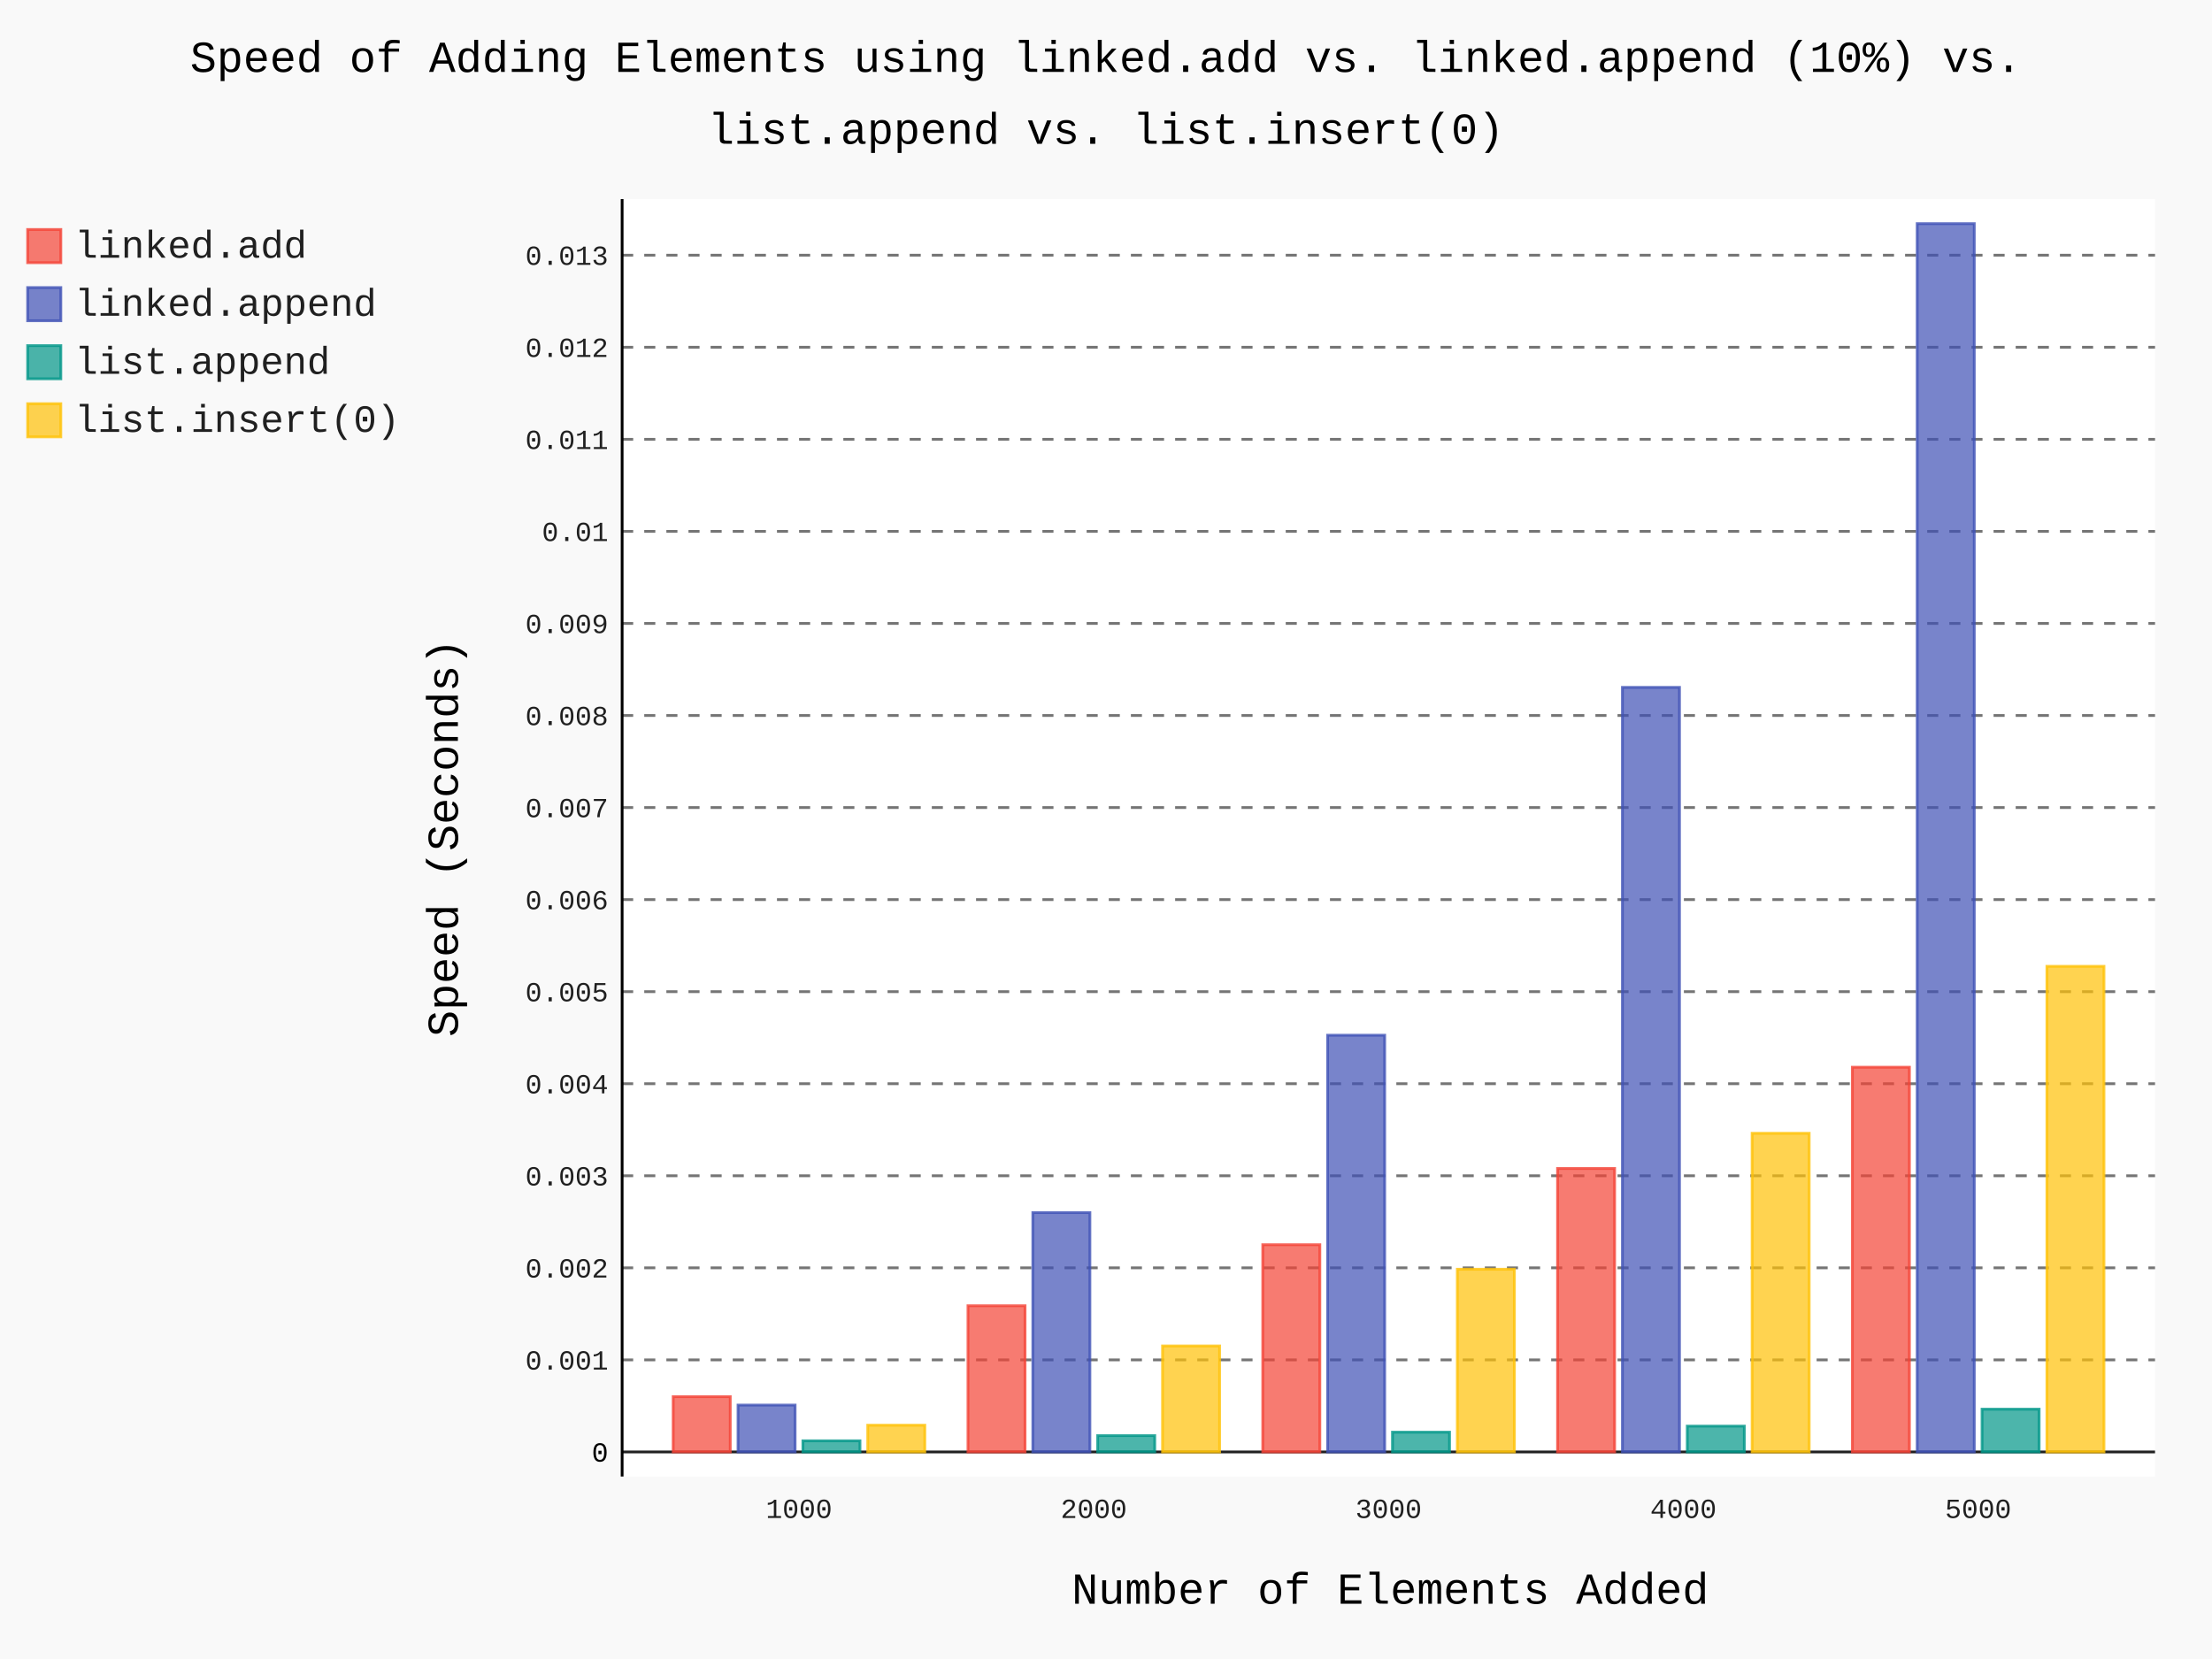
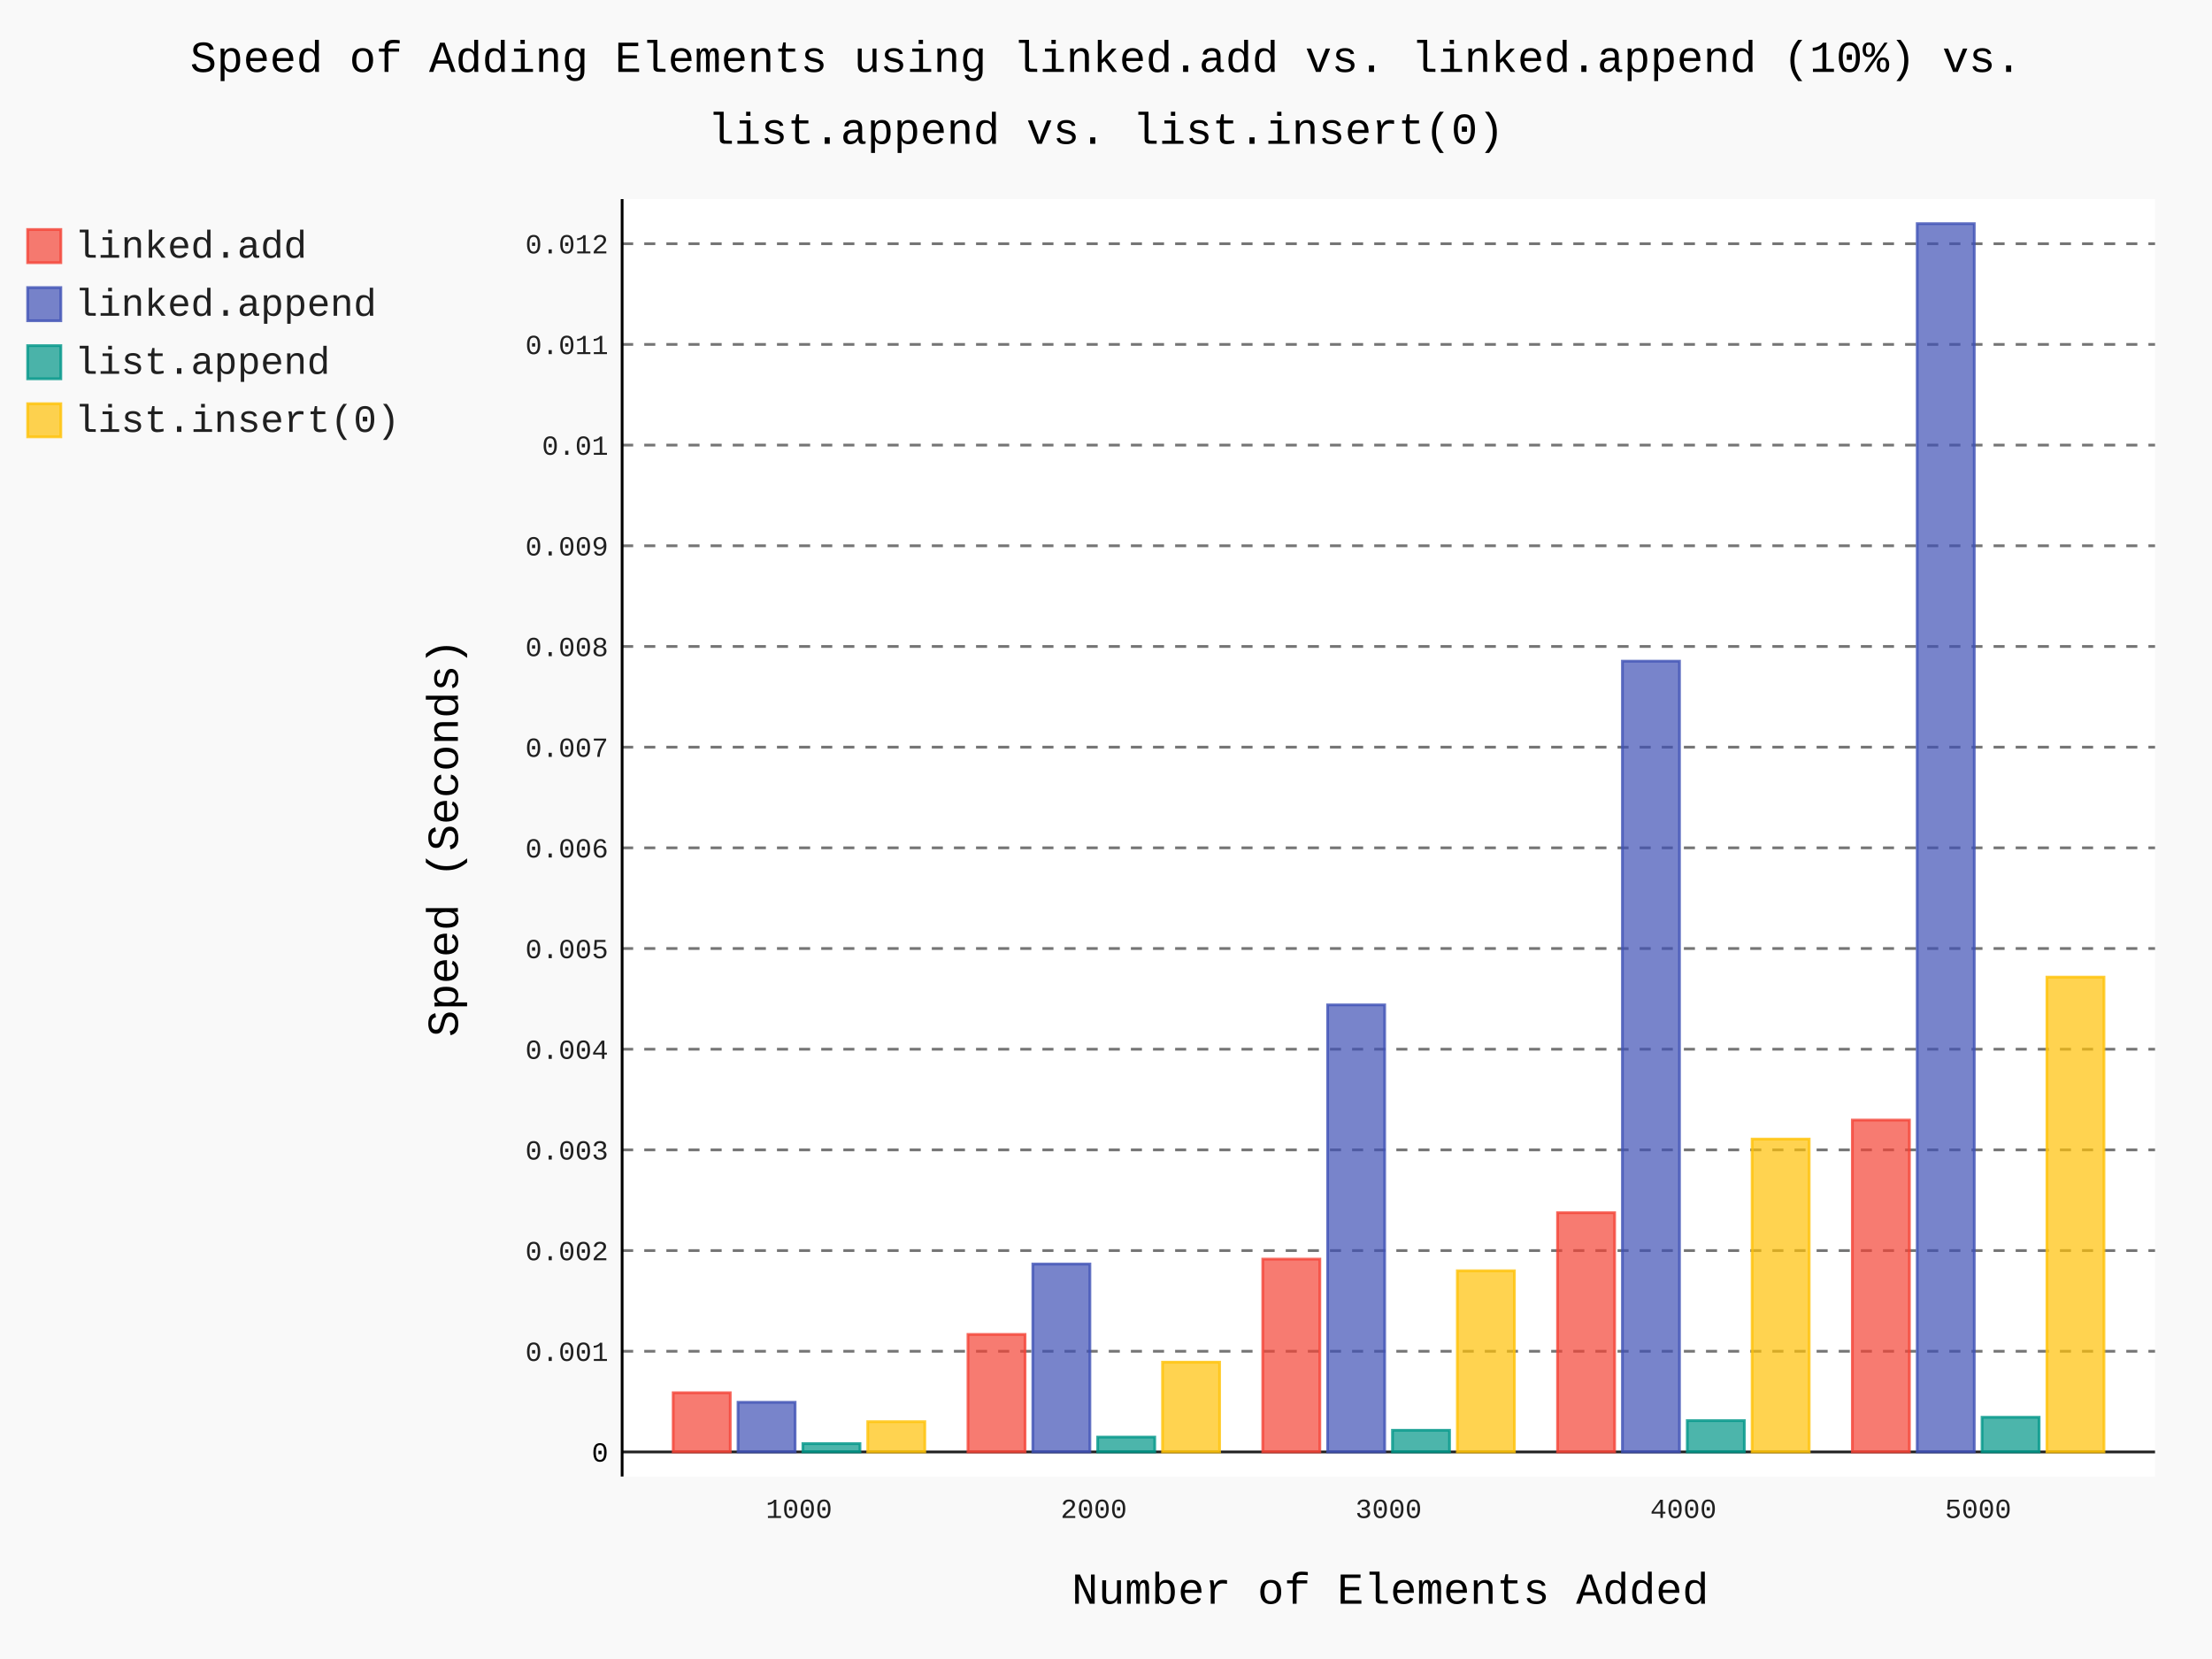
- <svg xmlns="http://www.w3.org/2000/svg" class="pygal-chart" id="chart-61614ea8-e83f-4ce4-878f-9546c1509ccf" viewBox="0 0 800 600">
+ <svg xmlns="http://www.w3.org/2000/svg" class="pygal-chart" id="chart-52bbb2f2-6a06-47bf-8b1c-b68bfe15d965" viewBox="0 0 800 600">
  <defs>
-     <style type="text/css">#chart-61614ea8-e83f-4ce4-878f-9546c1509ccf{-webkit-user-select:none;-webkit-font-smoothing:antialiased;font-family:Consolas,"Liberation Mono",Menlo,Courier,monospace}#chart-61614ea8-e83f-4ce4-878f-9546c1509ccf .title{font-family:Consolas,"Liberation Mono",Menlo,Courier,monospace;font-size:16px}#chart-61614ea8-e83f-4ce4-878f-9546c1509ccf .legends .legend text{font-family:Consolas,"Liberation Mono",Menlo,Courier,monospace;font-size:14px}#chart-61614ea8-e83f-4ce4-878f-9546c1509ccf .axis text{font-family:Consolas,"Liberation Mono",Menlo,Courier,monospace;font-size:10px}#chart-61614ea8-e83f-4ce4-878f-9546c1509ccf .axis text.major{font-family:Consolas,"Liberation Mono",Menlo,Courier,monospace;font-size:10px}#chart-61614ea8-e83f-4ce4-878f-9546c1509ccf .text-overlay text.value{font-family:Consolas,"Liberation Mono",Menlo,Courier,monospace;font-size:16px}#chart-61614ea8-e83f-4ce4-878f-9546c1509ccf .text-overlay text.label{font-family:Consolas,"Liberation Mono",Menlo,Courier,monospace;font-size:10px}#chart-61614ea8-e83f-4ce4-878f-9546c1509ccf .tooltip{font-family:Consolas,"Liberation Mono",Menlo,Courier,monospace;font-size:14px}#chart-61614ea8-e83f-4ce4-878f-9546c1509ccf text.no_data{font-family:Consolas,"Liberation Mono",Menlo,Courier,monospace;font-size:64px}
- #chart-61614ea8-e83f-4ce4-878f-9546c1509ccf{background-color:rgba(249,249,249,1)}#chart-61614ea8-e83f-4ce4-878f-9546c1509ccf path,#chart-61614ea8-e83f-4ce4-878f-9546c1509ccf line,#chart-61614ea8-e83f-4ce4-878f-9546c1509ccf rect,#chart-61614ea8-e83f-4ce4-878f-9546c1509ccf circle{-webkit-transition:150ms;-moz-transition:150ms;transition:150ms}#chart-61614ea8-e83f-4ce4-878f-9546c1509ccf .graph &gt; .background{fill:rgba(249,249,249,1)}#chart-61614ea8-e83f-4ce4-878f-9546c1509ccf .plot &gt; .background{fill:rgba(255,255,255,1)}#chart-61614ea8-e83f-4ce4-878f-9546c1509ccf .graph{fill:rgba(0,0,0,.87)}#chart-61614ea8-e83f-4ce4-878f-9546c1509ccf text.no_data{fill:rgba(0,0,0,1)}#chart-61614ea8-e83f-4ce4-878f-9546c1509ccf .title{fill:rgba(0,0,0,1)}#chart-61614ea8-e83f-4ce4-878f-9546c1509ccf .legends .legend text{fill:rgba(0,0,0,.87)}#chart-61614ea8-e83f-4ce4-878f-9546c1509ccf .legends .legend:hover text{fill:rgba(0,0,0,1)}#chart-61614ea8-e83f-4ce4-878f-9546c1509ccf .axis .line{stroke:rgba(0,0,0,1)}#chart-61614ea8-e83f-4ce4-878f-9546c1509ccf .axis .guide.line{stroke:rgba(0,0,0,.54)}#chart-61614ea8-e83f-4ce4-878f-9546c1509ccf .axis .major.line{stroke:rgba(0,0,0,.87)}#chart-61614ea8-e83f-4ce4-878f-9546c1509ccf .axis text.major{fill:rgba(0,0,0,1)}#chart-61614ea8-e83f-4ce4-878f-9546c1509ccf .axis.y .guides:hover .guide.line,#chart-61614ea8-e83f-4ce4-878f-9546c1509ccf .line-graph .axis.x .guides:hover .guide.line,#chart-61614ea8-e83f-4ce4-878f-9546c1509ccf .stackedline-graph .axis.x .guides:hover .guide.line,#chart-61614ea8-e83f-4ce4-878f-9546c1509ccf .xy-graph .axis.x .guides:hover .guide.line{stroke:rgba(0,0,0,1)}#chart-61614ea8-e83f-4ce4-878f-9546c1509ccf .axis .guides:hover text{fill:rgba(0,0,0,1)}#chart-61614ea8-e83f-4ce4-878f-9546c1509ccf .reactive{fill-opacity:.7;stroke-opacity:.8}#chart-61614ea8-e83f-4ce4-878f-9546c1509ccf .ci{stroke:rgba(0,0,0,.87)}#chart-61614ea8-e83f-4ce4-878f-9546c1509ccf .reactive.active,#chart-61614ea8-e83f-4ce4-878f-9546c1509ccf .active .reactive{fill-opacity:.8;stroke-opacity:.9;stroke-width:4}#chart-61614ea8-e83f-4ce4-878f-9546c1509ccf .ci .reactive.active{stroke-width:1.5}#chart-61614ea8-e83f-4ce4-878f-9546c1509ccf .series text{fill:rgba(0,0,0,1)}#chart-61614ea8-e83f-4ce4-878f-9546c1509ccf .tooltip rect{fill:rgba(255,255,255,1);stroke:rgba(0,0,0,1);-webkit-transition:opacity 150ms;-moz-transition:opacity 150ms;transition:opacity 150ms}#chart-61614ea8-e83f-4ce4-878f-9546c1509ccf .tooltip .label{fill:rgba(0,0,0,.87)}#chart-61614ea8-e83f-4ce4-878f-9546c1509ccf .tooltip .label{fill:rgba(0,0,0,.87)}#chart-61614ea8-e83f-4ce4-878f-9546c1509ccf .tooltip .legend{font-size:.8em;fill:rgba(0,0,0,.54)}#chart-61614ea8-e83f-4ce4-878f-9546c1509ccf .tooltip .x_label{font-size:.6em;fill:rgba(0,0,0,1)}#chart-61614ea8-e83f-4ce4-878f-9546c1509ccf .tooltip .xlink{font-size:.5em;text-decoration:underline}#chart-61614ea8-e83f-4ce4-878f-9546c1509ccf .tooltip .value{font-size:1.5em}#chart-61614ea8-e83f-4ce4-878f-9546c1509ccf .bound{font-size:.5em}#chart-61614ea8-e83f-4ce4-878f-9546c1509ccf .max-value{font-size:.75em;fill:rgba(0,0,0,.54)}#chart-61614ea8-e83f-4ce4-878f-9546c1509ccf .map-element{fill:rgba(255,255,255,1);stroke:rgba(0,0,0,.54) !important}#chart-61614ea8-e83f-4ce4-878f-9546c1509ccf .map-element .reactive{fill-opacity:inherit;stroke-opacity:inherit}#chart-61614ea8-e83f-4ce4-878f-9546c1509ccf .color-0,#chart-61614ea8-e83f-4ce4-878f-9546c1509ccf .color-0 a:visited{stroke:#F44336;fill:#F44336}#chart-61614ea8-e83f-4ce4-878f-9546c1509ccf .color-1,#chart-61614ea8-e83f-4ce4-878f-9546c1509ccf .color-1 a:visited{stroke:#3F51B5;fill:#3F51B5}#chart-61614ea8-e83f-4ce4-878f-9546c1509ccf .color-2,#chart-61614ea8-e83f-4ce4-878f-9546c1509ccf .color-2 a:visited{stroke:#009688;fill:#009688}#chart-61614ea8-e83f-4ce4-878f-9546c1509ccf .color-3,#chart-61614ea8-e83f-4ce4-878f-9546c1509ccf .color-3 a:visited{stroke:#FFC107;fill:#FFC107}#chart-61614ea8-e83f-4ce4-878f-9546c1509ccf .text-overlay .color-0 text{fill:black}#chart-61614ea8-e83f-4ce4-878f-9546c1509ccf .text-overlay .color-1 text{fill:black}#chart-61614ea8-e83f-4ce4-878f-9546c1509ccf .text-overlay .color-2 text{fill:black}#chart-61614ea8-e83f-4ce4-878f-9546c1509ccf .text-overlay .color-3 text{fill:black}
- #chart-61614ea8-e83f-4ce4-878f-9546c1509ccf text.no_data{text-anchor:middle}#chart-61614ea8-e83f-4ce4-878f-9546c1509ccf .guide.line{fill:none}#chart-61614ea8-e83f-4ce4-878f-9546c1509ccf .centered{text-anchor:middle}#chart-61614ea8-e83f-4ce4-878f-9546c1509ccf .title{text-anchor:middle}#chart-61614ea8-e83f-4ce4-878f-9546c1509ccf .legends .legend text{fill-opacity:1}#chart-61614ea8-e83f-4ce4-878f-9546c1509ccf .axis.x text{text-anchor:middle}#chart-61614ea8-e83f-4ce4-878f-9546c1509ccf .axis.x:not(.web) text[transform]{text-anchor:start}#chart-61614ea8-e83f-4ce4-878f-9546c1509ccf .axis.x:not(.web) text[transform].backwards{text-anchor:end}#chart-61614ea8-e83f-4ce4-878f-9546c1509ccf .axis.y text{text-anchor:end}#chart-61614ea8-e83f-4ce4-878f-9546c1509ccf .axis.y text[transform].backwards{text-anchor:start}#chart-61614ea8-e83f-4ce4-878f-9546c1509ccf .axis.y2 text{text-anchor:start}#chart-61614ea8-e83f-4ce4-878f-9546c1509ccf .axis.y2 text[transform].backwards{text-anchor:end}#chart-61614ea8-e83f-4ce4-878f-9546c1509ccf .axis .guide.line{stroke-dasharray:4,4}#chart-61614ea8-e83f-4ce4-878f-9546c1509ccf .axis .major.guide.line{stroke-dasharray:6,6}#chart-61614ea8-e83f-4ce4-878f-9546c1509ccf .horizontal .axis.y .guide.line,#chart-61614ea8-e83f-4ce4-878f-9546c1509ccf .horizontal .axis.y2 .guide.line,#chart-61614ea8-e83f-4ce4-878f-9546c1509ccf .vertical .axis.x .guide.line{opacity:0}#chart-61614ea8-e83f-4ce4-878f-9546c1509ccf .horizontal .axis.always_show .guide.line,#chart-61614ea8-e83f-4ce4-878f-9546c1509ccf .vertical .axis.always_show .guide.line{opacity:1 !important}#chart-61614ea8-e83f-4ce4-878f-9546c1509ccf .axis.y .guides:hover .guide.line,#chart-61614ea8-e83f-4ce4-878f-9546c1509ccf .axis.y2 .guides:hover .guide.line,#chart-61614ea8-e83f-4ce4-878f-9546c1509ccf .axis.x .guides:hover .guide.line{opacity:1}#chart-61614ea8-e83f-4ce4-878f-9546c1509ccf .axis .guides:hover text{opacity:1}#chart-61614ea8-e83f-4ce4-878f-9546c1509ccf .nofill{fill:none}#chart-61614ea8-e83f-4ce4-878f-9546c1509ccf .subtle-fill{fill-opacity:.2}#chart-61614ea8-e83f-4ce4-878f-9546c1509ccf .dot{stroke-width:1px;fill-opacity:1}#chart-61614ea8-e83f-4ce4-878f-9546c1509ccf .dot.active{stroke-width:5px}#chart-61614ea8-e83f-4ce4-878f-9546c1509ccf .dot.negative{fill:transparent}#chart-61614ea8-e83f-4ce4-878f-9546c1509ccf text,#chart-61614ea8-e83f-4ce4-878f-9546c1509ccf tspan{stroke:none !important}#chart-61614ea8-e83f-4ce4-878f-9546c1509ccf .series text.active{opacity:1}#chart-61614ea8-e83f-4ce4-878f-9546c1509ccf .tooltip rect{fill-opacity:.95;stroke-width:.5}#chart-61614ea8-e83f-4ce4-878f-9546c1509ccf .tooltip text{fill-opacity:1}#chart-61614ea8-e83f-4ce4-878f-9546c1509ccf .showable{visibility:hidden}#chart-61614ea8-e83f-4ce4-878f-9546c1509ccf .showable.shown{visibility:visible}#chart-61614ea8-e83f-4ce4-878f-9546c1509ccf .gauge-background{fill:rgba(229,229,229,1);stroke:none}#chart-61614ea8-e83f-4ce4-878f-9546c1509ccf .bg-lines{stroke:rgba(249,249,249,1);stroke-width:2px}</style>
+     <style type="text/css">#chart-52bbb2f2-6a06-47bf-8b1c-b68bfe15d965{-webkit-user-select:none;-webkit-font-smoothing:antialiased;font-family:Consolas,"Liberation Mono",Menlo,Courier,monospace}#chart-52bbb2f2-6a06-47bf-8b1c-b68bfe15d965 .title{font-family:Consolas,"Liberation Mono",Menlo,Courier,monospace;font-size:16px}#chart-52bbb2f2-6a06-47bf-8b1c-b68bfe15d965 .legends .legend text{font-family:Consolas,"Liberation Mono",Menlo,Courier,monospace;font-size:14px}#chart-52bbb2f2-6a06-47bf-8b1c-b68bfe15d965 .axis text{font-family:Consolas,"Liberation Mono",Menlo,Courier,monospace;font-size:10px}#chart-52bbb2f2-6a06-47bf-8b1c-b68bfe15d965 .axis text.major{font-family:Consolas,"Liberation Mono",Menlo,Courier,monospace;font-size:10px}#chart-52bbb2f2-6a06-47bf-8b1c-b68bfe15d965 .text-overlay text.value{font-family:Consolas,"Liberation Mono",Menlo,Courier,monospace;font-size:16px}#chart-52bbb2f2-6a06-47bf-8b1c-b68bfe15d965 .text-overlay text.label{font-family:Consolas,"Liberation Mono",Menlo,Courier,monospace;font-size:10px}#chart-52bbb2f2-6a06-47bf-8b1c-b68bfe15d965 .tooltip{font-family:Consolas,"Liberation Mono",Menlo,Courier,monospace;font-size:14px}#chart-52bbb2f2-6a06-47bf-8b1c-b68bfe15d965 text.no_data{font-family:Consolas,"Liberation Mono",Menlo,Courier,monospace;font-size:64px}
+ #chart-52bbb2f2-6a06-47bf-8b1c-b68bfe15d965{background-color:rgba(249,249,249,1)}#chart-52bbb2f2-6a06-47bf-8b1c-b68bfe15d965 path,#chart-52bbb2f2-6a06-47bf-8b1c-b68bfe15d965 line,#chart-52bbb2f2-6a06-47bf-8b1c-b68bfe15d965 rect,#chart-52bbb2f2-6a06-47bf-8b1c-b68bfe15d965 circle{-webkit-transition:150ms;-moz-transition:150ms;transition:150ms}#chart-52bbb2f2-6a06-47bf-8b1c-b68bfe15d965 .graph &gt; .background{fill:rgba(249,249,249,1)}#chart-52bbb2f2-6a06-47bf-8b1c-b68bfe15d965 .plot &gt; .background{fill:rgba(255,255,255,1)}#chart-52bbb2f2-6a06-47bf-8b1c-b68bfe15d965 .graph{fill:rgba(0,0,0,.87)}#chart-52bbb2f2-6a06-47bf-8b1c-b68bfe15d965 text.no_data{fill:rgba(0,0,0,1)}#chart-52bbb2f2-6a06-47bf-8b1c-b68bfe15d965 .title{fill:rgba(0,0,0,1)}#chart-52bbb2f2-6a06-47bf-8b1c-b68bfe15d965 .legends .legend text{fill:rgba(0,0,0,.87)}#chart-52bbb2f2-6a06-47bf-8b1c-b68bfe15d965 .legends .legend:hover text{fill:rgba(0,0,0,1)}#chart-52bbb2f2-6a06-47bf-8b1c-b68bfe15d965 .axis .line{stroke:rgba(0,0,0,1)}#chart-52bbb2f2-6a06-47bf-8b1c-b68bfe15d965 .axis .guide.line{stroke:rgba(0,0,0,.54)}#chart-52bbb2f2-6a06-47bf-8b1c-b68bfe15d965 .axis .major.line{stroke:rgba(0,0,0,.87)}#chart-52bbb2f2-6a06-47bf-8b1c-b68bfe15d965 .axis text.major{fill:rgba(0,0,0,1)}#chart-52bbb2f2-6a06-47bf-8b1c-b68bfe15d965 .axis.y .guides:hover .guide.line,#chart-52bbb2f2-6a06-47bf-8b1c-b68bfe15d965 .line-graph .axis.x .guides:hover .guide.line,#chart-52bbb2f2-6a06-47bf-8b1c-b68bfe15d965 .stackedline-graph .axis.x .guides:hover .guide.line,#chart-52bbb2f2-6a06-47bf-8b1c-b68bfe15d965 .xy-graph .axis.x .guides:hover .guide.line{stroke:rgba(0,0,0,1)}#chart-52bbb2f2-6a06-47bf-8b1c-b68bfe15d965 .axis .guides:hover text{fill:rgba(0,0,0,1)}#chart-52bbb2f2-6a06-47bf-8b1c-b68bfe15d965 .reactive{fill-opacity:.7;stroke-opacity:.8}#chart-52bbb2f2-6a06-47bf-8b1c-b68bfe15d965 .ci{stroke:rgba(0,0,0,.87)}#chart-52bbb2f2-6a06-47bf-8b1c-b68bfe15d965 .reactive.active,#chart-52bbb2f2-6a06-47bf-8b1c-b68bfe15d965 .active .reactive{fill-opacity:.8;stroke-opacity:.9;stroke-width:4}#chart-52bbb2f2-6a06-47bf-8b1c-b68bfe15d965 .ci .reactive.active{stroke-width:1.5}#chart-52bbb2f2-6a06-47bf-8b1c-b68bfe15d965 .series text{fill:rgba(0,0,0,1)}#chart-52bbb2f2-6a06-47bf-8b1c-b68bfe15d965 .tooltip rect{fill:rgba(255,255,255,1);stroke:rgba(0,0,0,1);-webkit-transition:opacity 150ms;-moz-transition:opacity 150ms;transition:opacity 150ms}#chart-52bbb2f2-6a06-47bf-8b1c-b68bfe15d965 .tooltip .label{fill:rgba(0,0,0,.87)}#chart-52bbb2f2-6a06-47bf-8b1c-b68bfe15d965 .tooltip .label{fill:rgba(0,0,0,.87)}#chart-52bbb2f2-6a06-47bf-8b1c-b68bfe15d965 .tooltip .legend{font-size:.8em;fill:rgba(0,0,0,.54)}#chart-52bbb2f2-6a06-47bf-8b1c-b68bfe15d965 .tooltip .x_label{font-size:.6em;fill:rgba(0,0,0,1)}#chart-52bbb2f2-6a06-47bf-8b1c-b68bfe15d965 .tooltip .xlink{font-size:.5em;text-decoration:underline}#chart-52bbb2f2-6a06-47bf-8b1c-b68bfe15d965 .tooltip .value{font-size:1.5em}#chart-52bbb2f2-6a06-47bf-8b1c-b68bfe15d965 .bound{font-size:.5em}#chart-52bbb2f2-6a06-47bf-8b1c-b68bfe15d965 .max-value{font-size:.75em;fill:rgba(0,0,0,.54)}#chart-52bbb2f2-6a06-47bf-8b1c-b68bfe15d965 .map-element{fill:rgba(255,255,255,1);stroke:rgba(0,0,0,.54) !important}#chart-52bbb2f2-6a06-47bf-8b1c-b68bfe15d965 .map-element .reactive{fill-opacity:inherit;stroke-opacity:inherit}#chart-52bbb2f2-6a06-47bf-8b1c-b68bfe15d965 .color-0,#chart-52bbb2f2-6a06-47bf-8b1c-b68bfe15d965 .color-0 a:visited{stroke:#F44336;fill:#F44336}#chart-52bbb2f2-6a06-47bf-8b1c-b68bfe15d965 .color-1,#chart-52bbb2f2-6a06-47bf-8b1c-b68bfe15d965 .color-1 a:visited{stroke:#3F51B5;fill:#3F51B5}#chart-52bbb2f2-6a06-47bf-8b1c-b68bfe15d965 .color-2,#chart-52bbb2f2-6a06-47bf-8b1c-b68bfe15d965 .color-2 a:visited{stroke:#009688;fill:#009688}#chart-52bbb2f2-6a06-47bf-8b1c-b68bfe15d965 .color-3,#chart-52bbb2f2-6a06-47bf-8b1c-b68bfe15d965 .color-3 a:visited{stroke:#FFC107;fill:#FFC107}#chart-52bbb2f2-6a06-47bf-8b1c-b68bfe15d965 .text-overlay .color-0 text{fill:black}#chart-52bbb2f2-6a06-47bf-8b1c-b68bfe15d965 .text-overlay .color-1 text{fill:black}#chart-52bbb2f2-6a06-47bf-8b1c-b68bfe15d965 .text-overlay .color-2 text{fill:black}#chart-52bbb2f2-6a06-47bf-8b1c-b68bfe15d965 .text-overlay .color-3 text{fill:black}
+ #chart-52bbb2f2-6a06-47bf-8b1c-b68bfe15d965 text.no_data{text-anchor:middle}#chart-52bbb2f2-6a06-47bf-8b1c-b68bfe15d965 .guide.line{fill:none}#chart-52bbb2f2-6a06-47bf-8b1c-b68bfe15d965 .centered{text-anchor:middle}#chart-52bbb2f2-6a06-47bf-8b1c-b68bfe15d965 .title{text-anchor:middle}#chart-52bbb2f2-6a06-47bf-8b1c-b68bfe15d965 .legends .legend text{fill-opacity:1}#chart-52bbb2f2-6a06-47bf-8b1c-b68bfe15d965 .axis.x text{text-anchor:middle}#chart-52bbb2f2-6a06-47bf-8b1c-b68bfe15d965 .axis.x:not(.web) text[transform]{text-anchor:start}#chart-52bbb2f2-6a06-47bf-8b1c-b68bfe15d965 .axis.x:not(.web) text[transform].backwards{text-anchor:end}#chart-52bbb2f2-6a06-47bf-8b1c-b68bfe15d965 .axis.y text{text-anchor:end}#chart-52bbb2f2-6a06-47bf-8b1c-b68bfe15d965 .axis.y text[transform].backwards{text-anchor:start}#chart-52bbb2f2-6a06-47bf-8b1c-b68bfe15d965 .axis.y2 text{text-anchor:start}#chart-52bbb2f2-6a06-47bf-8b1c-b68bfe15d965 .axis.y2 text[transform].backwards{text-anchor:end}#chart-52bbb2f2-6a06-47bf-8b1c-b68bfe15d965 .axis .guide.line{stroke-dasharray:4,4}#chart-52bbb2f2-6a06-47bf-8b1c-b68bfe15d965 .axis .major.guide.line{stroke-dasharray:6,6}#chart-52bbb2f2-6a06-47bf-8b1c-b68bfe15d965 .horizontal .axis.y .guide.line,#chart-52bbb2f2-6a06-47bf-8b1c-b68bfe15d965 .horizontal .axis.y2 .guide.line,#chart-52bbb2f2-6a06-47bf-8b1c-b68bfe15d965 .vertical .axis.x .guide.line{opacity:0}#chart-52bbb2f2-6a06-47bf-8b1c-b68bfe15d965 .horizontal .axis.always_show .guide.line,#chart-52bbb2f2-6a06-47bf-8b1c-b68bfe15d965 .vertical .axis.always_show .guide.line{opacity:1 !important}#chart-52bbb2f2-6a06-47bf-8b1c-b68bfe15d965 .axis.y .guides:hover .guide.line,#chart-52bbb2f2-6a06-47bf-8b1c-b68bfe15d965 .axis.y2 .guides:hover .guide.line,#chart-52bbb2f2-6a06-47bf-8b1c-b68bfe15d965 .axis.x .guides:hover .guide.line{opacity:1}#chart-52bbb2f2-6a06-47bf-8b1c-b68bfe15d965 .axis .guides:hover text{opacity:1}#chart-52bbb2f2-6a06-47bf-8b1c-b68bfe15d965 .nofill{fill:none}#chart-52bbb2f2-6a06-47bf-8b1c-b68bfe15d965 .subtle-fill{fill-opacity:.2}#chart-52bbb2f2-6a06-47bf-8b1c-b68bfe15d965 .dot{stroke-width:1px;fill-opacity:1}#chart-52bbb2f2-6a06-47bf-8b1c-b68bfe15d965 .dot.active{stroke-width:5px}#chart-52bbb2f2-6a06-47bf-8b1c-b68bfe15d965 .dot.negative{fill:transparent}#chart-52bbb2f2-6a06-47bf-8b1c-b68bfe15d965 text,#chart-52bbb2f2-6a06-47bf-8b1c-b68bfe15d965 tspan{stroke:none !important}#chart-52bbb2f2-6a06-47bf-8b1c-b68bfe15d965 .series text.active{opacity:1}#chart-52bbb2f2-6a06-47bf-8b1c-b68bfe15d965 .tooltip rect{fill-opacity:.95;stroke-width:.5}#chart-52bbb2f2-6a06-47bf-8b1c-b68bfe15d965 .tooltip text{fill-opacity:1}#chart-52bbb2f2-6a06-47bf-8b1c-b68bfe15d965 .showable{visibility:hidden}#chart-52bbb2f2-6a06-47bf-8b1c-b68bfe15d965 .showable.shown{visibility:visible}#chart-52bbb2f2-6a06-47bf-8b1c-b68bfe15d965 .gauge-background{fill:rgba(229,229,229,1);stroke:none}#chart-52bbb2f2-6a06-47bf-8b1c-b68bfe15d965 .bg-lines{stroke:rgba(249,249,249,1);stroke-width:2px}</style>
  </defs>
  <g class="graph bar-graph vertical">
    <rect class="background" height="600" width="800" x="0" y="0" />
    <g class="plot" transform="translate(225, 72)">
      <rect class="background" height="462" width="554.4" x="0" y="0" />
      <g class="axis y always_show">
        <g class="guides">
          <path class="axis major line" d="M0 453.115 h554.4" />
          <text class="major" x="-5" y="456.615">0</text>
        </g>
        <g class="guides">
-           <path class="guide line" d="M0 419.821 h554.4" />
-           <text class="" x="-5" y="423.321">0.001</text>
-         </g>
-         <g class="guides">
-           <path class="guide line" d="M0 386.528 h554.4" />
-           <text class="" x="-5" y="390.028">0.002</text>
-         </g>
-         <g class="guides">
-           <path class="guide line" d="M0 353.234 h554.4" />
-           <text class="" x="-5" y="356.734">0.003</text>
-         </g>
-         <g class="guides">
-           <path class="guide line" d="M0 319.94 h554.4" />
-           <text class="" x="-5" y="323.44">0.004</text>
-         </g>
-         <g class="guides">
-           <path class="guide line" d="M0 286.646 h554.4" />
-           <text class="" x="-5" y="290.146">0.005</text>
-         </g>
-         <g class="guides">
-           <path class="guide line" d="M0 253.352 h554.4" />
-           <text class="" x="-5" y="256.852">0.006</text>
-         </g>
-         <g class="guides">
-           <path class="guide line" d="M0 220.058 h554.4" />
-           <text class="" x="-5" y="223.558">0.007</text>
-         </g>
-         <g class="guides">
-           <path class="guide line" d="M0 186.764 h554.4" />
-           <text class="" x="-5" y="190.264">0.008</text>
-         </g>
-         <g class="guides">
-           <path class="guide line" d="M0 153.47 h554.4" />
-           <text class="" x="-5" y="156.97">0.009</text>
-         </g>
-         <g class="guides">
-           <path class="guide line" d="M0 120.176 h554.4" />
-           <text class="" x="-5" y="123.676">0.01</text>
-         </g>
-         <g class="guides">
-           <path class="guide line" d="M0 86.882 h554.4" />
-           <text class="" x="-5" y="90.382">0.011</text>
-         </g>
-         <g class="guides">
-           <path class="guide line" d="M0 53.588 h554.4" />
-           <text class="" x="-5" y="57.088">0.012</text>
-         </g>
-         <g class="guides">
-           <path class="guide line" d="M0 20.294 h554.4" />
-           <text class="" x="-5" y="23.794">0.013</text>
+           <path class="guide line" d="M0 416.701 h554.4" />
+           <text class="" x="-5" y="420.201">0.001</text>
+         </g>
+         <g class="guides">
+           <path class="guide line" d="M0 380.287 h554.4" />
+           <text class="" x="-5" y="383.787">0.002</text>
+         </g>
+         <g class="guides">
+           <path class="guide line" d="M0 343.873 h554.4" />
+           <text class="" x="-5" y="347.373">0.003</text>
+         </g>
+         <g class="guides">
+           <path class="guide line" d="M0 307.459 h554.4" />
+           <text class="" x="-5" y="310.959">0.004</text>
+         </g>
+         <g class="guides">
+           <path class="guide line" d="M0 271.045 h554.4" />
+           <text class="" x="-5" y="274.545">0.005</text>
+         </g>
+         <g class="guides">
+           <path class="guide line" d="M0 234.631 h554.4" />
+           <text class="" x="-5" y="238.131">0.006</text>
+         </g>
+         <g class="guides">
+           <path class="guide line" d="M0 198.218 h554.4" />
+           <text class="" x="-5" y="201.718">0.007</text>
+         </g>
+         <g class="guides">
+           <path class="guide line" d="M0 161.804 h554.4" />
+           <text class="" x="-5" y="165.304">0.008</text>
+         </g>
+         <g class="guides">
+           <path class="guide line" d="M0 125.39 h554.4" />
+           <text class="" x="-5" y="128.89">0.009</text>
+         </g>
+         <g class="guides">
+           <path class="guide line" d="M0 88.976 h554.4" />
+           <text class="" x="-5" y="92.476">0.01</text>
+         </g>
+         <g class="guides">
+           <path class="guide line" d="M0 52.562 h554.4" />
+           <text class="" x="-5" y="56.062">0.011</text>
+         </g>
+         <g class="guides">
+           <path class="guide line" d="M0 16.148 h554.4" />
+           <text class="" x="-5" y="19.648">0.012</text>
        </g>
      </g>
      <g class="axis x">
        <path class="line" d="M0 0 v462" />
        <g class="guides">
          <path class="guide line" d="M63.969 0 v462" />
          <text class="" x="63.969" y="477.0">1000</text>
        </g>
        <g class="guides">
          <path class="guide line" d="M170.585 0 v462" />
          <text class="" x="170.585" y="477.0">2000</text>
        </g>
        <g class="guides">
          <path class="guide line" d="M277.2 0 v462" />
          <text class="" x="277.2" y="477.0">3000</text>
        </g>
        <g class="guides">
          <path class="guide line" d="M383.815 0 v462" />
          <text class="" x="383.815" y="477.0">4000</text>
        </g>
        <g class="guides">
          <path class="guide line" d="M490.431 0 v462" />
          <text class="" x="490.431" y="477.0">5000</text>
        </g>
      </g>
      <g class="series serie-0 color-0">
        <g class="bars">
          <g class="bar">
-             <rect class="rect reactive tooltip-trigger" height="19.995" rx="0" ry="0" width="20.641" x="18.466" y="433.121" />
-           </g>
-           <g class="bar">
-             <rect class="rect reactive tooltip-trigger" height="52.871" rx="0" ry="0" width="20.641" x="125.081" y="400.244" />
-           </g>
-           <g class="bar">
-             <rect class="rect reactive tooltip-trigger" height="74.948" rx="0" ry="0" width="20.641" x="231.697" y="378.167" />
-           </g>
-           <g class="bar">
-             <rect class="rect reactive tooltip-trigger" height="102.522" rx="0" ry="0" width="20.641" x="338.312" y="350.593" />
-           </g>
-           <g class="bar">
-             <rect class="rect reactive tooltip-trigger" height="139.145" rx="0" ry="0" width="20.641" x="444.927" y="313.97" />
+             <rect class="rect reactive tooltip-trigger" height="21.411" rx="0" ry="0" width="20.641" x="18.466" y="431.705" />
+           </g>
+           <g class="bar">
+             <rect class="rect reactive tooltip-trigger" height="42.502" rx="0" ry="0" width="20.641" x="125.081" y="410.613" />
+           </g>
+           <g class="bar">
+             <rect class="rect reactive tooltip-trigger" height="69.745" rx="0" ry="0" width="20.641" x="231.697" y="383.371" />
+           </g>
+           <g class="bar">
+             <rect class="rect reactive tooltip-trigger" height="86.516" rx="0" ry="0" width="20.641" x="338.312" y="366.6" />
+           </g>
+           <g class="bar">
+             <rect class="rect reactive tooltip-trigger" height="120.026" rx="0" ry="0" width="20.641" x="444.927" y="333.09" />
          </g>
        </g>
      </g>
      <g class="series serie-1 color-1">
        <g class="bars">
          <g class="bar">
-             <rect class="rect reactive tooltip-trigger" height="16.949" rx="0" ry="0" width="20.641" x="41.921" y="436.166" />
-           </g>
-           <g class="bar">
-             <rect class="rect reactive tooltip-trigger" height="86.566" rx="0" ry="0" width="20.641" x="148.537" y="366.55" />
-           </g>
-           <g class="bar">
-             <rect class="rect reactive tooltip-trigger" height="150.714" rx="0" ry="0" width="20.641" x="255.152" y="302.402" />
-           </g>
-           <g class="bar">
-             <rect class="rect reactive tooltip-trigger" height="276.519" rx="0" ry="0" width="20.641" x="361.767" y="176.596" />
+             <rect class="rect reactive tooltip-trigger" height="17.963" rx="0" ry="0" width="20.641" x="41.921" y="435.152" />
+           </g>
+           <g class="bar">
+             <rect class="rect reactive tooltip-trigger" height="67.957" rx="0" ry="0" width="20.641" x="148.537" y="385.159" />
+           </g>
+           <g class="bar">
+             <rect class="rect reactive tooltip-trigger" height="161.687" rx="0" ry="0" width="20.641" x="255.152" y="291.428" />
+           </g>
+           <g class="bar">
+             <rect class="rect reactive tooltip-trigger" height="286.002" rx="0" ry="0" width="20.641" x="361.767" y="167.114" />
          </g>
          <g class="bar">
            <rect class="rect reactive tooltip-trigger" height="444.231" rx="0" ry="0" width="20.641" x="468.383" y="8.885" />
          </g>
        </g>
      </g>
      <g class="series serie-2 color-2">
        <g class="bars">
          <g class="bar">
-             <rect class="rect reactive tooltip-trigger" height="4.028" rx="0" ry="0" width="20.641" x="65.377" y="449.087" />
-           </g>
-           <g class="bar">
-             <rect class="rect reactive tooltip-trigger" height="5.906" rx="0" ry="0" width="20.641" x="171.992" y="447.209" />
-           </g>
-           <g class="bar">
-             <rect class="rect reactive tooltip-trigger" height="7.151" rx="0" ry="0" width="20.641" x="278.607" y="445.964" />
-           </g>
-           <g class="bar">
-             <rect class="rect reactive tooltip-trigger" height="9.341" rx="0" ry="0" width="20.641" x="385.223" y="443.775" />
-           </g>
-           <g class="bar">
-             <rect class="rect reactive tooltip-trigger" height="15.47" rx="0" ry="0" width="20.641" x="491.838" y="437.645" />
+             <rect class="rect reactive tooltip-trigger" height="3.012" rx="0" ry="0" width="20.641" x="65.377" y="450.104" />
+           </g>
+           <g class="bar">
+             <rect class="rect reactive tooltip-trigger" height="5.385" rx="0" ry="0" width="20.641" x="171.992" y="447.731" />
+           </g>
+           <g class="bar">
+             <rect class="rect reactive tooltip-trigger" height="7.843" rx="0" ry="0" width="20.641" x="278.607" y="445.273" />
+           </g>
+           <g class="bar">
+             <rect class="rect reactive tooltip-trigger" height="11.333" rx="0" ry="0" width="20.641" x="385.223" y="441.782" />
+           </g>
+           <g class="bar">
+             <rect class="rect reactive tooltip-trigger" height="12.546" rx="0" ry="0" width="20.641" x="491.838" y="440.569" />
          </g>
        </g>
      </g>
      <g class="series serie-3 color-3">
        <g class="bars">
          <g class="bar">
-             <rect class="rect reactive tooltip-trigger" height="9.671" rx="0" ry="0" width="20.641" x="88.832" y="443.444" />
-           </g>
-           <g class="bar">
-             <rect class="rect reactive tooltip-trigger" height="38.335" rx="0" ry="0" width="20.641" x="195.447" y="414.78" />
-           </g>
-           <g class="bar">
-             <rect class="rect reactive tooltip-trigger" height="66.084" rx="0" ry="0" width="20.641" x="302.063" y="387.031" />
-           </g>
-           <g class="bar">
-             <rect class="rect reactive tooltip-trigger" height="115.249" rx="0" ry="0" width="20.641" x="408.678" y="337.867" />
-           </g>
-           <g class="bar">
-             <rect class="rect reactive tooltip-trigger" height="175.632" rx="0" ry="0" width="20.641" x="515.293" y="277.484" />
+             <rect class="rect reactive tooltip-trigger" height="10.95" rx="0" ry="0" width="20.641" x="88.832" y="442.165" />
+           </g>
+           <g class="bar">
+             <rect class="rect reactive tooltip-trigger" height="32.467" rx="0" ry="0" width="20.641" x="195.447" y="420.648" />
+           </g>
+           <g class="bar">
+             <rect class="rect reactive tooltip-trigger" height="65.52" rx="0" ry="0" width="20.641" x="302.063" y="387.595" />
+           </g>
+           <g class="bar">
+             <rect class="rect reactive tooltip-trigger" height="113.151" rx="0" ry="0" width="20.641" x="408.678" y="339.964" />
+           </g>
+           <g class="bar">
+             <rect class="rect reactive tooltip-trigger" height="171.733" rx="0" ry="0" width="20.641" x="515.293" y="281.382" />
          </g>
        </g>
      </g>
    </g>
    <g class="titles">
      <text class="title plot_title" x="400.0" y="26">Speed of Adding Elements using linked.add vs. linked.append (10%) vs.</text>
      <text class="title plot_title" x="400.0" y="52">list.append vs. list.insert(0)</text>
      <text class="title" x="502.8" y="580">Number of Elements Added</text>
      <text class="title" transform="rotate(-90 139.6 303)" x="139.6" y="329.0">Speed (Seconds)</text>
    </g>
    <g class="plot overlay" transform="translate(225, 72)">
      <g class="series serie-0 color-0" />
      <g class="series serie-1 color-1" />
      <g class="series serie-2 color-2" />
      <g class="series serie-3 color-3" />
    </g>
    <g class="plot text-overlay" transform="translate(225, 72)">
      <g class="series serie-0 color-0" />
      <g class="series serie-1 color-1" />
      <g class="series serie-2 color-2" />
      <g class="series serie-3 color-3" />
    </g>
    <g class="plot tooltip-overlay" transform="translate(225, 72)">
      <g class="tooltip" style="opacity: 0" transform="translate(0 0)">
        <rect class="tooltip-box" height="0" rx="0" ry="0" width="0" />
        <g class="text" />
      </g>
    </g>
    <g class="legends" transform="translate(10, 82)">
      <g class="legend reactive activate-serie" id="activate-serie-0">
        <rect class="color-0 reactive" height="12" width="12" x="0.0" y="1.0" />
        <text x="17.0" y="11.2">linked.add</text>
      </g>
      <g class="legend reactive activate-serie" id="activate-serie-1">
        <rect class="color-1 reactive" height="12" width="12" x="0.0" y="22.0" />
        <text x="17.0" y="32.2">linked.append</text>
      </g>
      <g class="legend reactive activate-serie" id="activate-serie-2">
        <rect class="color-2 reactive" height="12" width="12" x="0.0" y="43.0" />
        <text x="17.0" y="53.2">list.append</text>
      </g>
      <g class="legend reactive activate-serie" id="activate-serie-3">
        <rect class="color-3 reactive" height="12" width="12" x="0.0" y="64.0" />
        <text x="17.0" y="74.2">list.insert(0)</text>
      </g>
    </g>
    <g class="legends" transform="translate(790, 82)" />
  </g>
</svg>
